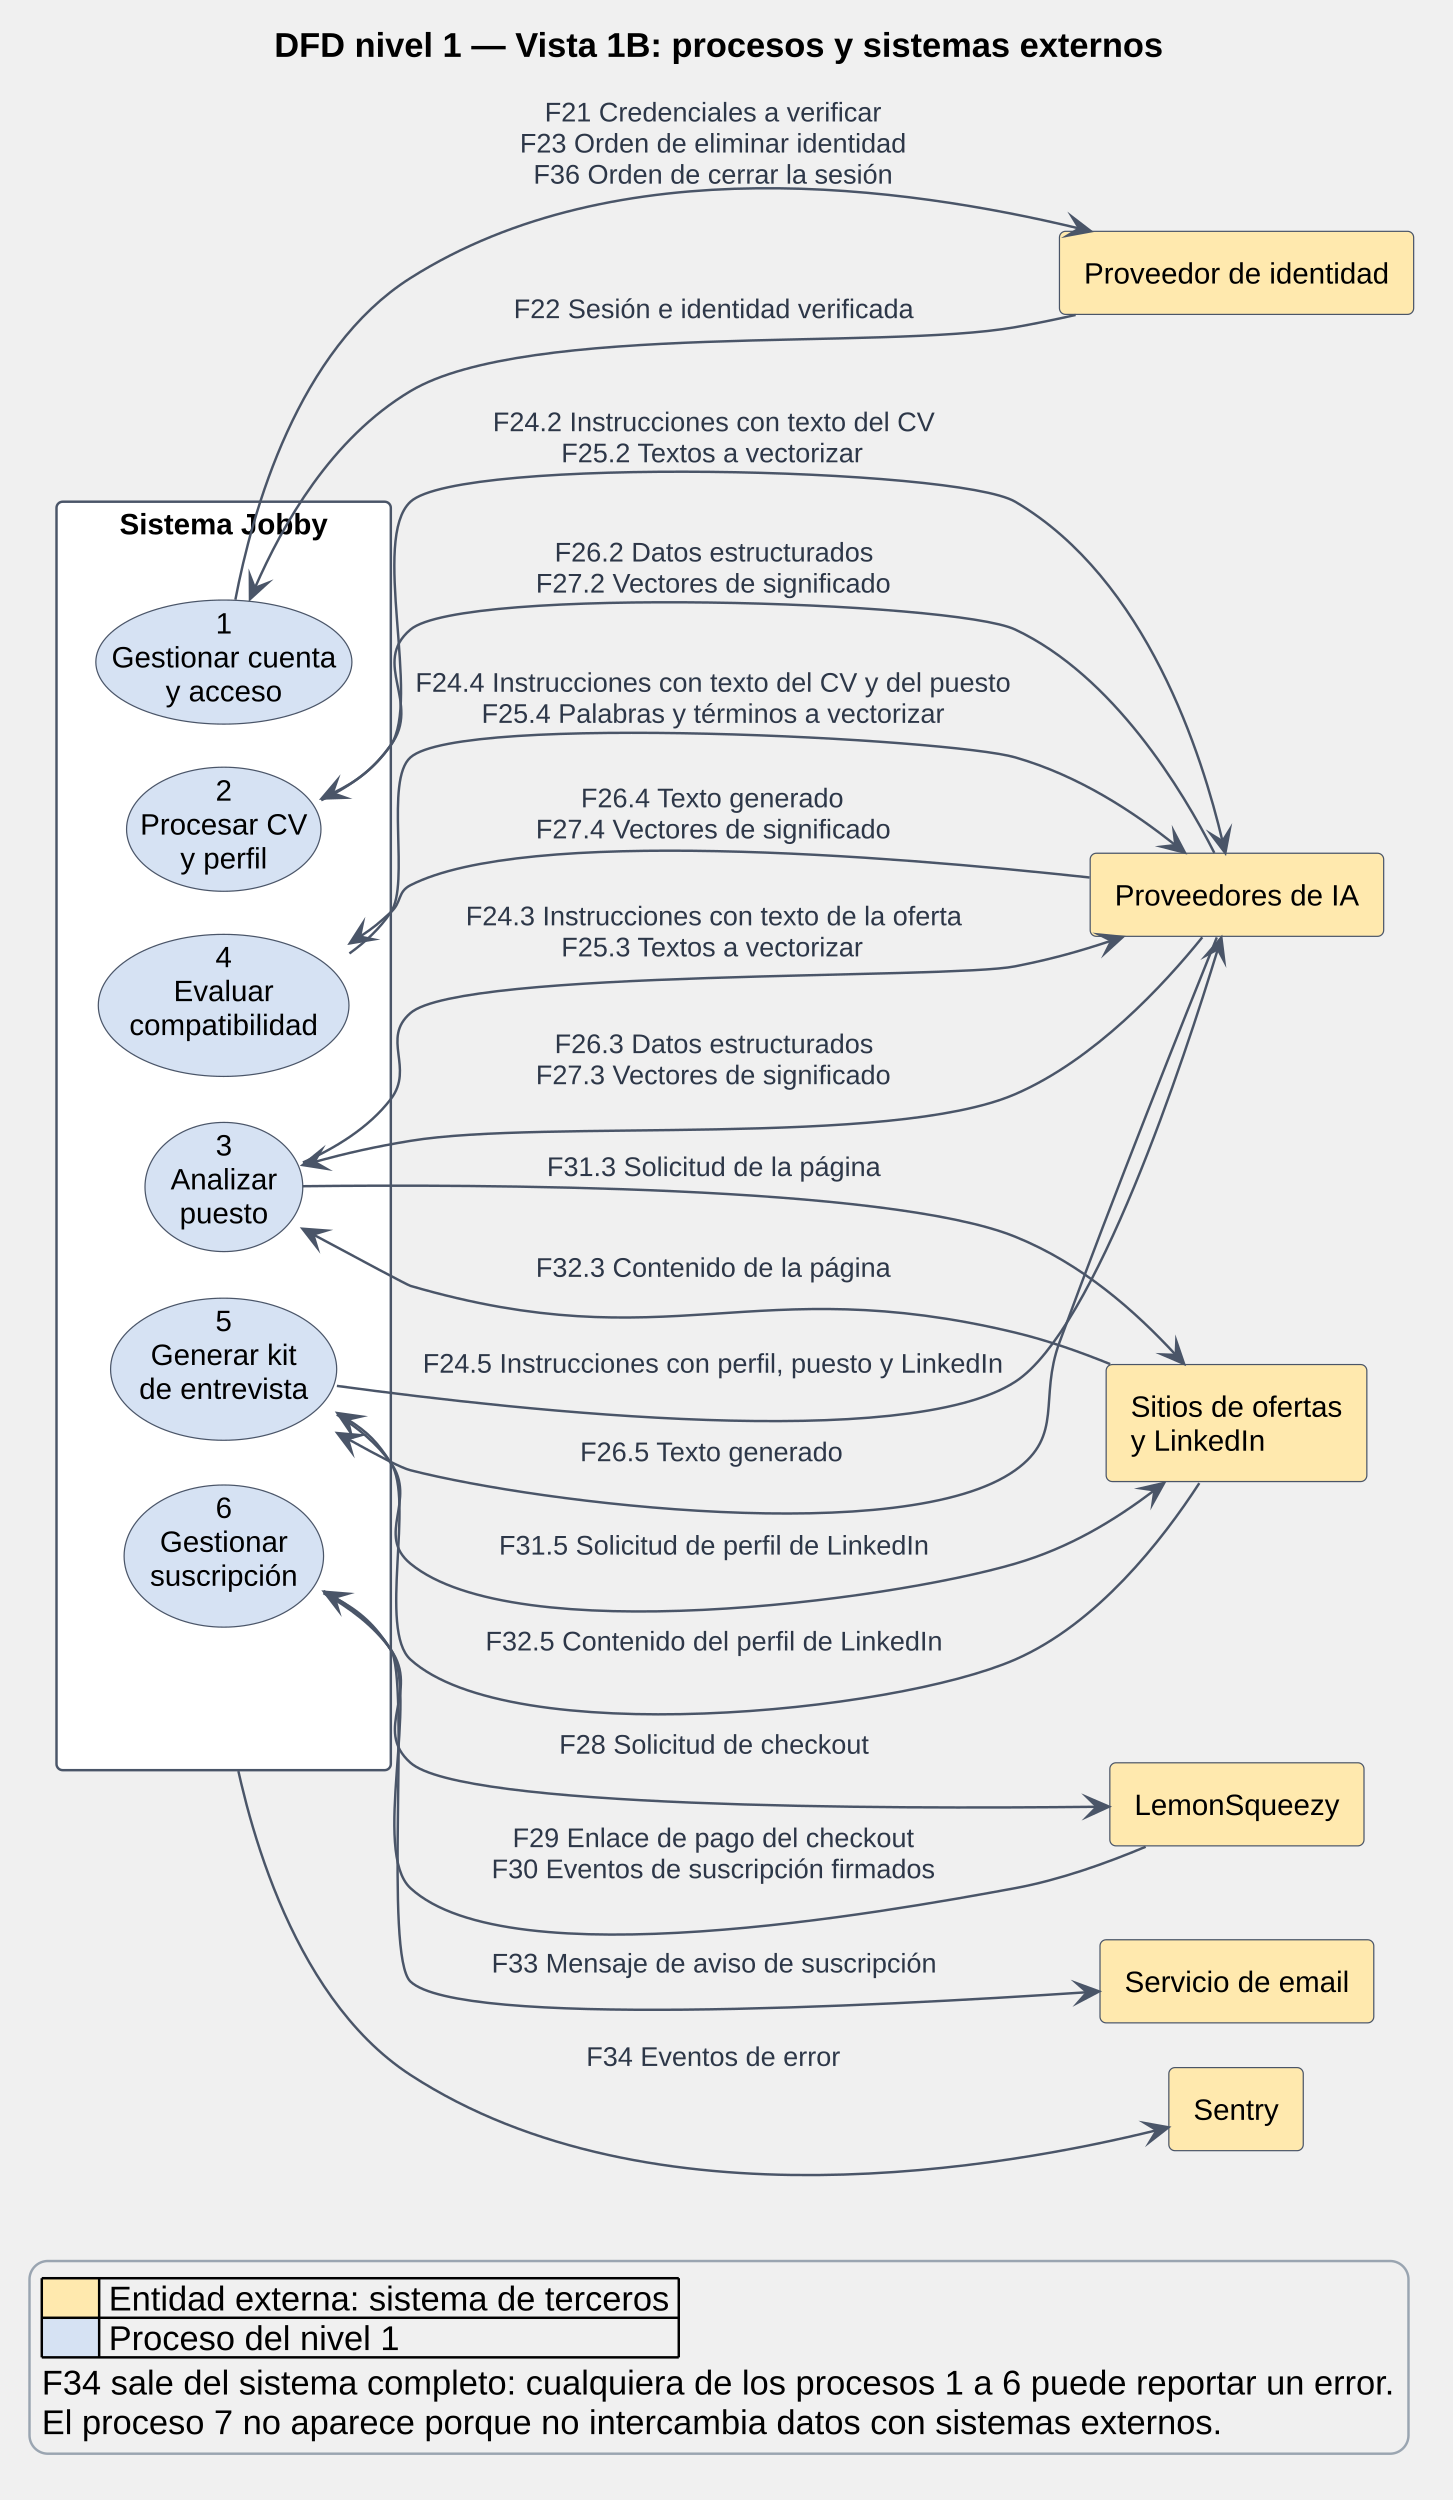
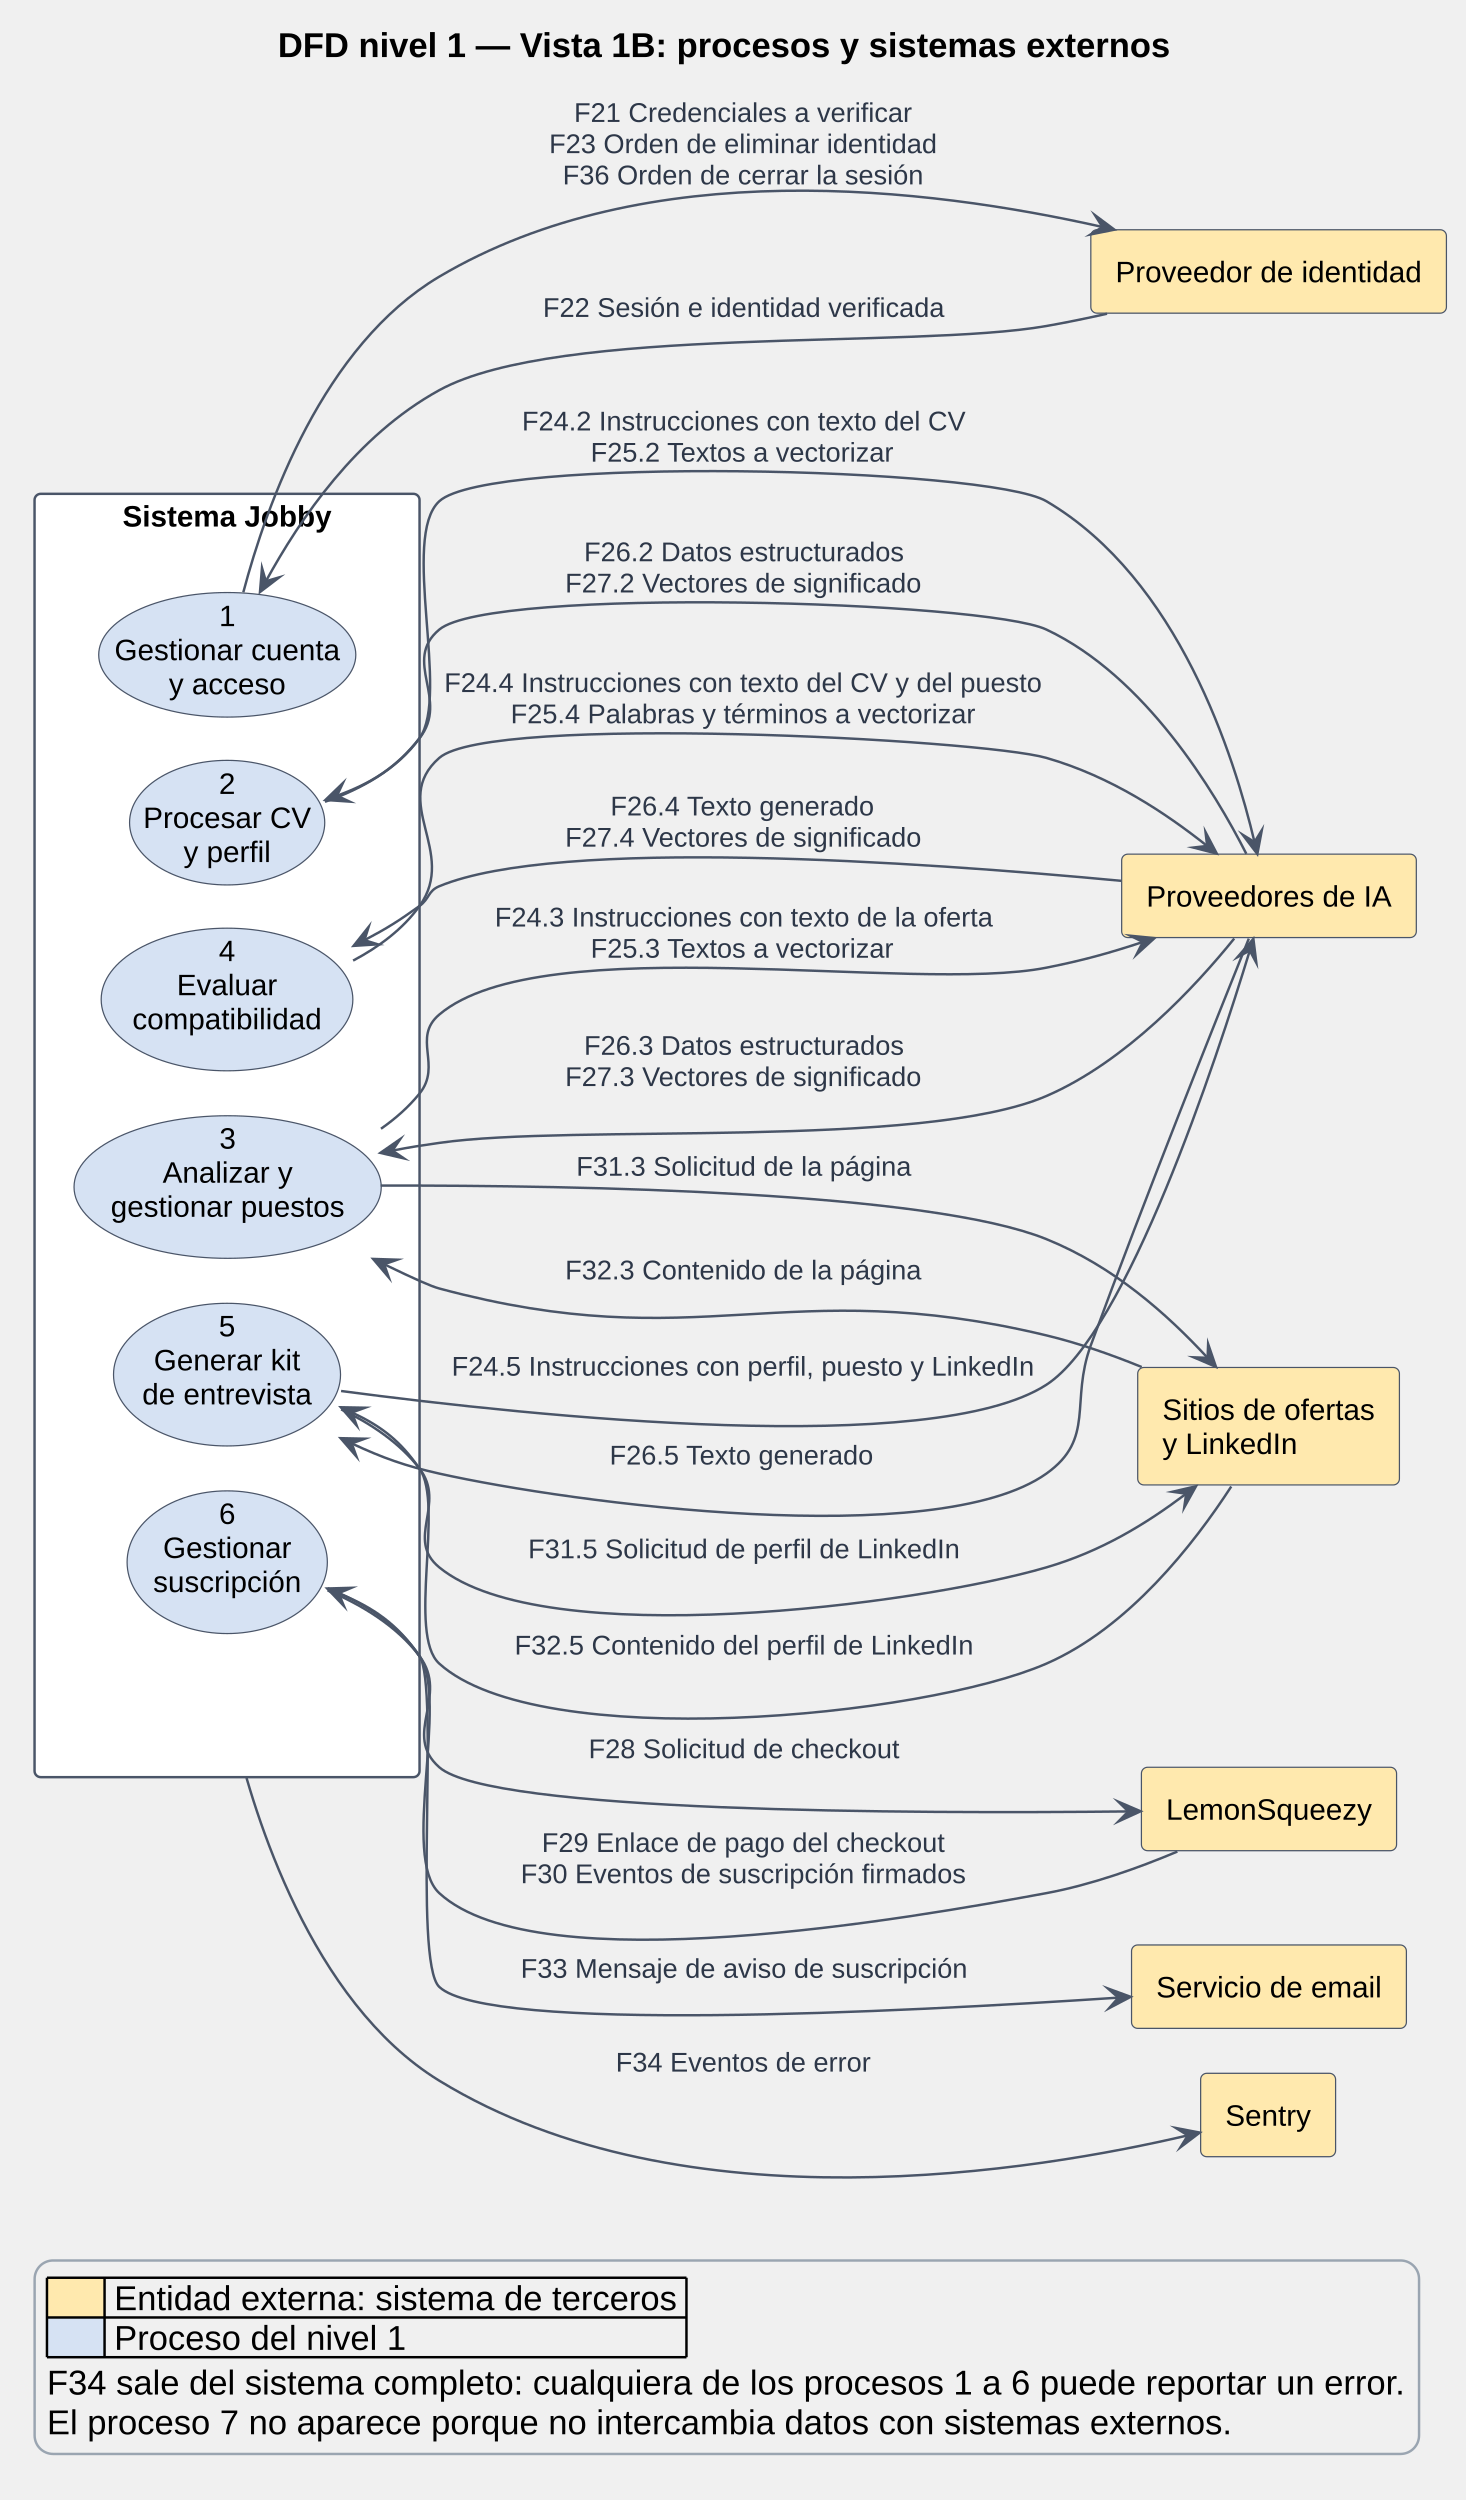
- <svg xmlns="http://www.w3.org/2000/svg" version="1.1" data-diagram-type="DESCRIPTION" style="width:591px;height:1017px;background:#FFFFFF;" width="591px" height="1017px" viewBox="0 0 591 1017" zoomAndPan="magnify" preserveAspectRatio="none" contentStyleType="text/css">
+ <svg xmlns="http://www.w3.org/2000/svg" version="1.1" data-diagram-type="DESCRIPTION" style="width:594px;height:1013px;background:#FFFFFF;" width="594px" height="1013px" viewBox="0 0 594 1013" zoomAndPan="magnify" preserveAspectRatio="none" contentStyleType="text/css">
  <defs />
  <g font-family="sans-serif" lengthAdjust="spacing">
    <g class="title" data-source-line="18">
-       <text x="111.579" y="23.132" fill="#000" font-size="14" textLength="361.813" font-weight="700" font-family="Arial">DFD nivel 1 — Vista 1B: procesos y sistemas externos</text>
+       <text x="112.594" y="23.132" fill="#000" font-size="14" textLength="361.813" font-weight="700" font-family="Arial">DFD nivel 1 — Vista 1B: procesos y sistemas externos</text>
    </g>
    <g class="cluster" data-qualified-name="SIS" id="ent0001" data-source-line="20">
-       <rect x="22.985" y="204.099" width="136" height="516" fill="#FFF" style="stroke:#4A5568;stroke-width:1;" rx="2.5" ry="2.5" />
-       <text x="48.636" y="217.354" fill="#000" font-size="12" textLength="84.697" font-weight="700" font-family="Arial">Sistema Jobby</text>
+       <rect x="14" y="200.099" width="156" height="520" fill="#FFF" style="stroke:#4A5568;stroke-width:1;" rx="2.5" ry="2.5" />
+       <text x="49.651" y="213.354" fill="#000" font-size="12" textLength="84.697" font-weight="700" font-family="Arial">Sistema Jobby</text>
    </g>
    <g class="entity" data-qualified-name="ID" id="ent0008" data-source-line="29">
-       <rect x="430.985" y="94.099" width="144.09" height="33.799" fill="#FFE9AE" style="stroke:#4A5568;stroke-width:0.5;" rx="2.5" ry="2.5" />
-       <text x="440.985" y="115.354" fill="#000" font-size="12" textLength="124.09" font-family="Arial">Proveedor de identidad</text>
+       <rect x="442" y="93.099" width="144.09" height="33.799" fill="#FFE9AE" style="stroke:#4A5568;stroke-width:0.5;" rx="2.5" ry="2.5" />
+       <text x="452" y="114.354" fill="#000" font-size="12" textLength="124.09" font-family="Arial">Proveedor de identidad</text>
    </g>
    <g class="entity" data-qualified-name="IA" id="ent0009" data-source-line="30">
-       <rect x="443.485" y="347.099" width="119.393" height="33.799" fill="#FFE9AE" style="stroke:#4A5568;stroke-width:0.5;" rx="2.5" ry="2.5" />
-       <text x="453.485" y="368.354" fill="#000" font-size="12" textLength="99.393" font-family="Arial">Proveedores de IA</text>
+       <rect x="454.5" y="346.099" width="119.393" height="33.799" fill="#FFE9AE" style="stroke:#4A5568;stroke-width:0.5;" rx="2.5" ry="2.5" />
+       <text x="464.5" y="367.354" fill="#000" font-size="12" textLength="99.393" font-family="Arial">Proveedores de IA</text>
    </g>
    <g class="entity" data-qualified-name="LS" id="ent0010" data-source-line="31">
-       <rect x="451.485" y="717.099" width="103.391" height="33.799" fill="#FFE9AE" style="stroke:#4A5568;stroke-width:0.5;" rx="2.5" ry="2.5" />
-       <text x="461.485" y="738.354" fill="#000" font-size="12" textLength="83.391" font-family="Arial">LemonSqueezy</text>
+       <rect x="462.5" y="716.099" width="103.391" height="33.799" fill="#FFE9AE" style="stroke:#4A5568;stroke-width:0.5;" rx="2.5" ry="2.5" />
+       <text x="472.5" y="737.354" fill="#000" font-size="12" textLength="83.391" font-family="Arial">LemonSqueezy</text>
    </g>
    <g class="entity" data-qualified-name="W" id="ent0011" data-source-line="32">
-       <rect x="449.985" y="555.099" width="106.045" height="47.598" fill="#FFE9AE" style="stroke:#4A5568;stroke-width:0.5;" rx="2.5" ry="2.5" />
-       <text x="459.985" y="576.354" fill="#000" font-size="12" textLength="86.045" font-family="Arial">Sitios de ofertas</text>
-       <text x="459.985" y="590.153" fill="#000" font-size="12" textLength="54.703" font-family="Arial">y LinkedIn</text>
+       <rect x="461" y="554.099" width="106.045" height="47.598" fill="#FFE9AE" style="stroke:#4A5568;stroke-width:0.5;" rx="2.5" ry="2.5" />
+       <text x="471" y="575.354" fill="#000" font-size="12" textLength="86.045" font-family="Arial">Sitios de ofertas</text>
+       <text x="471" y="589.153" fill="#000" font-size="12" textLength="54.703" font-family="Arial">y LinkedIn</text>
    </g>
    <g class="entity" data-qualified-name="EM" id="ent0012" data-source-line="33">
-       <rect x="447.485" y="789.099" width="111.371" height="33.799" fill="#FFE9AE" style="stroke:#4A5568;stroke-width:0.5;" rx="2.5" ry="2.5" />
-       <text x="457.485" y="810.354" fill="#000" font-size="12" textLength="91.371" font-family="Arial">Servicio de email</text>
+       <rect x="458.5" y="788.099" width="111.371" height="33.799" fill="#FFE9AE" style="stroke:#4A5568;stroke-width:0.5;" rx="2.5" ry="2.5" />
+       <text x="468.5" y="809.354" fill="#000" font-size="12" textLength="91.371" font-family="Arial">Servicio de email</text>
    </g>
    <g class="entity" data-qualified-name="SE" id="ent0013" data-source-line="34">
-       <rect x="475.485" y="841.099" width="54.682" height="33.799" fill="#FFE9AE" style="stroke:#4A5568;stroke-width:0.5;" rx="2.5" ry="2.5" />
-       <text x="485.485" y="862.354" fill="#000" font-size="12" textLength="34.682" font-family="Arial">Sentry</text>
+       <rect x="486.5" y="840.099" width="54.682" height="33.799" fill="#FFE9AE" style="stroke:#4A5568;stroke-width:0.5;" rx="2.5" ry="2.5" />
+       <text x="496.5" y="861.354" fill="#000" font-size="12" textLength="34.682" font-family="Arial">Sentry</text>
    </g>
    <g class="entity" data-qualified-name="SIS.P1" id="ent0002" data-source-line="21">
-       <ellipse cx="91.071" cy="269.333" rx="52.086" ry="25.234" fill="#D6E2F3" style="stroke:#4A5568;stroke-width:0.5;" />
-       <text x="87.734" y="257.712" fill="#000" font-size="12" font-family="Arial">1</text>
-       <text x="45.376" y="271.511" fill="#000" font-size="12" textLength="91.389" font-family="Arial">Gestionar cuenta</text>
-       <text x="67.393" y="285.31" fill="#000" font-size="12" textLength="47.355" font-family="Arial">y acceso</text>
+       <ellipse cx="92.086" cy="265.333" rx="52.086" ry="25.234" fill="#D6E2F3" style="stroke:#4A5568;stroke-width:0.5;" />
+       <text x="88.749" y="253.712" fill="#000" font-size="12" font-family="Arial">1</text>
+       <text x="46.391" y="267.511" fill="#000" font-size="12" textLength="91.389" font-family="Arial">Gestionar cuenta</text>
+       <text x="68.408" y="281.31" fill="#000" font-size="12" textLength="47.355" font-family="Arial">y acceso</text>
    </g>
    <g class="entity" data-qualified-name="SIS.P2" id="ent0003" data-source-line="22">
-       <ellipse cx="91.027" cy="337.337" rx="39.542" ry="25.239" fill="#D6E2F3" style="stroke:#4A5568;stroke-width:0.5;" />
-       <text x="87.69" y="325.705" fill="#000" font-size="12" font-family="Arial">2</text>
-       <text x="57.016" y="339.504" fill="#000" font-size="12" textLength="68.021" font-family="Arial">Procesar CV</text>
-       <text x="73.355" y="353.302" fill="#000" font-size="12" textLength="35.344" font-family="Arial">y perfil</text>
+       <ellipse cx="92.042" cy="333.337" rx="39.542" ry="25.239" fill="#D6E2F3" style="stroke:#4A5568;stroke-width:0.5;" />
+       <text x="88.705" y="321.705" fill="#000" font-size="12" font-family="Arial">2</text>
+       <text x="58.031" y="335.504" fill="#000" font-size="12" textLength="68.021" font-family="Arial">Procesar CV</text>
+       <text x="74.37" y="349.302" fill="#000" font-size="12" textLength="35.344" font-family="Arial">y perfil</text>
    </g>
    <g class="entity" data-qualified-name="SIS.P3" id="ent0004" data-source-line="23">
-       <ellipse cx="91.078" cy="482.873" rx="32.093" ry="26.274" fill="#D6E2F3" style="stroke:#4A5568;stroke-width:0.5;" />
-       <text x="87.741" y="470.051" fill="#000" font-size="12" font-family="Arial">3</text>
-       <text x="69.401" y="483.85" fill="#000" font-size="12" textLength="43.354" font-family="Arial">Analizar</text>
-       <text x="73.063" y="497.649" fill="#000" font-size="12" textLength="36.029" font-family="Arial">puesto</text>
+       <ellipse cx="92.241" cy="480.987" rx="62.241" ry="28.888" fill="#D6E2F3" style="stroke:#4A5568;stroke-width:0.5;" />
+       <text x="88.904" y="465.439" fill="#000" font-size="12" font-family="Arial">3</text>
+       <text x="65.897" y="479.237" fill="#000" font-size="12" textLength="52.688" font-family="Arial">Analizar y</text>
+       <text x="44.876" y="493.036" fill="#000" font-size="12" textLength="94.729" font-family="Arial">gestionar puestos</text>
    </g>
    <g class="entity" data-qualified-name="SIS.P4" id="ent0005" data-source-line="24">
-       <ellipse cx="90.973" cy="408.995" rx="50.988" ry="28.896" fill="#D6E2F3" style="stroke:#4A5568;stroke-width:0.5;" />
-       <text x="87.636" y="393.46" fill="#000" font-size="12" font-family="Arial">4</text>
-       <text x="70.629" y="407.259" fill="#000" font-size="12" textLength="40.688" font-family="Arial">Evaluar</text>
-       <text x="52.617" y="421.058" fill="#000" font-size="12" textLength="76.711" font-family="Arial">compatibilidad</text>
+       <ellipse cx="91.988" cy="404.995" rx="50.988" ry="28.896" fill="#D6E2F3" style="stroke:#4A5568;stroke-width:0.5;" />
+       <text x="88.651" y="389.46" fill="#000" font-size="12" font-family="Arial">4</text>
+       <text x="71.644" y="403.259" fill="#000" font-size="12" textLength="40.688" font-family="Arial">Evaluar</text>
+       <text x="53.632" y="417.058" fill="#000" font-size="12" textLength="76.711" font-family="Arial">compatibilidad</text>
    </g>
    <g class="entity" data-qualified-name="SIS.P5" id="ent0006" data-source-line="25">
-       <ellipse cx="90.975" cy="557.001" rx="45.991" ry="28.902" fill="#D6E2F3" style="stroke:#4A5568;stroke-width:0.5;" />
-       <text x="87.639" y="541.476" fill="#000" font-size="12" font-family="Arial">5</text>
-       <text x="61.298" y="555.274" fill="#000" font-size="12" textLength="59.355" font-family="Arial">Generar kit</text>
-       <text x="56.622" y="569.073" fill="#000" font-size="12" textLength="68.707" font-family="Arial">de entrevista</text>
+       <ellipse cx="91.991" cy="557.001" rx="45.991" ry="28.902" fill="#D6E2F3" style="stroke:#4A5568;stroke-width:0.5;" />
+       <text x="88.654" y="541.476" fill="#000" font-size="12" font-family="Arial">5</text>
+       <text x="62.313" y="555.274" fill="#000" font-size="12" textLength="59.355" font-family="Arial">Generar kit</text>
+       <text x="57.637" y="569.073" fill="#000" font-size="12" textLength="68.707" font-family="Arial">de entrevista</text>
    </g>
    <g class="entity" data-qualified-name="SIS.P6" id="ent0007" data-source-line="26">
-       <ellipse cx="91.055" cy="633.01" rx="40.57" ry="28.911" fill="#D6E2F3" style="stroke:#4A5568;stroke-width:0.5;" />
-       <text x="87.718" y="617.5" fill="#000" font-size="12" font-family="Arial">6</text>
-       <text x="65.043" y="631.299" fill="#000" font-size="12" textLength="52.025" font-family="Arial">Gestionar</text>
-       <text x="61.044" y="645.098" fill="#000" font-size="12" textLength="60.023" font-family="Arial">suscripción</text>
+       <ellipse cx="92.07" cy="633.01" rx="40.57" ry="28.911" fill="#D6E2F3" style="stroke:#4A5568;stroke-width:0.5;" />
+       <text x="88.733" y="617.5" fill="#000" font-size="12" font-family="Arial">6</text>
+       <text x="66.058" y="631.299" fill="#000" font-size="12" textLength="52.025" font-family="Arial">Gestionar</text>
+       <text x="62.059" y="645.098" fill="#000" font-size="12" textLength="60.023" font-family="Arial">suscripción</text>
    </g>
    <g class="link" data-entity-1="ent0002" data-entity-2="ent0008" id="lnk14" data-link-type="dependency">
-       <polygon points="443.82,94.096,436.007,88.099,438.959,92.925,434.133,95.876,443.82,94.096" fill="#4A5568" style="stroke:#4A5568;stroke-width:1;stroke-linejoin:miter;stroke-miterlimit:10;" />
-       <path d="M95.748,243.966 C102.666,207.763 121.153,142.109 166.985,113.099 C251.143,59.829 367.754,75.762 438.959,92.925" style="stroke:#4A5568;stroke-width:1;" fill="none" />
-       <text x="221.585" y="49.417" fill="#2D3748" font-size="11" textLength="136.947" font-family="Arial">F21 Credenciales a verificar</text>
-       <text x="211.485" y="62.065" fill="#2D3748" font-size="11" textLength="157.147" font-family="Arial">F23 Orden de eliminar identidad</text>
-       <text x="216.996" y="74.714" fill="#2D3748" font-size="11" textLength="146.126" font-family="Arial">F36 Orden de cerrar la sesión</text>
+       <polygon points="451.578,93.062,443.676,87.183,446.7,91.964,441.919,94.988,451.578,93.062" fill="#4A5568" style="stroke:#4A5568;stroke-width:1;stroke-linejoin:miter;stroke-miterlimit:10;" />
+       <path d="M98.584,240.022 C108.037,204.292 130.943,139.977 178,112.099 C262.19,62.222 375.541,75.944 446.7,91.964" style="stroke:#4A5568;stroke-width:1;" fill="none" />
+       <text x="232.6" y="49.417" fill="#2D3748" font-size="11" textLength="136.947" font-family="Arial">F21 Credenciales a verificar</text>
+       <text x="222.5" y="62.065" fill="#2D3748" font-size="11" textLength="157.147" font-family="Arial">F23 Orden de eliminar identidad</text>
+       <text x="228.011" y="74.714" fill="#2D3748" font-size="11" textLength="146.126" font-family="Arial">F36 Orden de cerrar la sesión</text>
    </g>
    <g class="link" data-entity-1="ent0002" data-entity-2="ent0008" id="lnk15" data-link-type="dependency">
-       <polygon points="101.684,243.749,108.961,237.112,103.692,239.17,101.634,233.901,101.684,243.749" fill="#4A5568" style="stroke:#4A5568;stroke-width:1;stroke-linejoin:miter;stroke-miterlimit:10;" />
-       <path d="M103.692,239.17 C115.091,213.161 134.648,178.431 166.985,159.099 C214.167,130.891 358.842,142.605 412.985,133.099 C420.98,131.695 429.322,129.977 437.555,128.126" style="stroke:#4A5568;stroke-width:1;" fill="none" />
-       <text x="208.985" y="129.417" fill="#2D3748" font-size="11" textLength="162.658" font-family="Arial">F22 Sesión e identidad verificada</text>
+       <polygon points="105.34,239.899,113.17,233.926,107.741,235.514,106.153,230.084,105.34,239.899" fill="#4A5568" style="stroke:#4A5568;stroke-width:1;stroke-linejoin:miter;stroke-miterlimit:10;" />
+       <path d="M107.741,235.514 C121.626,210.152 144.316,176.605 178,158.099 C226.179,131.629 369.857,141.605 424,132.099 C431.995,130.695 440.337,128.977 448.57,127.126" style="stroke:#4A5568;stroke-width:1;" fill="none" />
+       <text x="220" y="128.417" fill="#2D3748" font-size="11" textLength="162.658" font-family="Arial">F22 Sesión e identidad verificada</text>
    </g>
    <g class="link" data-entity-1="ent0003" data-entity-2="ent0009" id="lnk16" data-link-type="dependency">
-       <polygon points="498.46,347.056,500.28,337.376,497.309,342.19,492.495,339.218,498.46,347.056" fill="#4A5568" style="stroke:#4A5568;stroke-width:1;stroke-linejoin:miter;stroke-miterlimit:10;" />
-       <path d="M130.663,325.552 C141.536,320.414 152.226,313.173 158.985,303.099 C171.281,284.77 150.761,219.064 166.985,204.099 C187.076,185.566 389.423,190.243 412.985,204.099 C466.688,235.679 489.177,307.825 497.309,342.19" style="stroke:#4A5568;stroke-width:1;" fill="none" />
-       <text x="200.485" y="175.417" fill="#2D3748" font-size="11" textLength="179.76" font-family="Arial">F24.2 Instrucciones con texto del CV</text>
-       <text x="228.313" y="188.065" fill="#2D3748" font-size="11" textLength="124.104" font-family="Arial">F25.2 Textos a vectorizar</text>
+       <polygon points="509.475,346.056,511.295,336.376,508.324,341.19,503.51,338.218,509.475,346.056" fill="#4A5568" style="stroke:#4A5568;stroke-width:1;stroke-linejoin:miter;stroke-miterlimit:10;" />
+       <path d="M131.669,324.894 C145.986,319.862 160.927,311.833 170,299.099 C182.422,281.664 162.247,217.594 178,203.099 C198.114,184.591 400.439,189.243 424,203.099 C477.703,234.679 500.192,306.825 508.324,341.19" style="stroke:#4A5568;stroke-width:1;" fill="none" />
+       <text x="211.5" y="174.417" fill="#2D3748" font-size="11" textLength="179.76" font-family="Arial">F24.2 Instrucciones con texto del CV</text>
+       <text x="239.328" y="187.065" fill="#2D3748" font-size="11" textLength="124.104" font-family="Arial">F25.2 Textos a vectorizar</text>
    </g>
    <g class="link" data-entity-1="ent0003" data-entity-2="ent0009" id="lnk17" data-link-type="dependency">
-       <polygon points="130.832,324.843,140.676,324.528,135.334,322.667,137.194,317.325,130.832,324.843" fill="#4A5568" style="stroke:#4A5568;stroke-width:1;stroke-linejoin:miter;stroke-miterlimit:10;" />
-       <path d="M135.334,322.667 C145.946,317.538 151.945,312.656 158.985,303.099 C171.552,286.038 150.793,269.767 166.985,256.099 C187.871,238.467 388.264,244.437 412.985,256.099 C452.978,274.964 481.089,321.592 493.999,346.972" style="stroke:#4A5568;stroke-width:1;" fill="none" />
-       <text x="225.633" y="228.417" fill="#2D3748" font-size="11" textLength="129.621" font-family="Arial">F26.2 Datos estructurados</text>
-       <text x="217.985" y="241.065" fill="#2D3748" font-size="11" textLength="144.917" font-family="Arial">F27.2 Vectores de significado</text>
+       <polygon points="131.852,324.145,141.679,324.814,136.549,322.429,138.934,317.3,131.852,324.145" fill="#4A5568" style="stroke:#4A5568;stroke-width:1;stroke-linejoin:miter;stroke-miterlimit:10;" />
+       <path d="M136.549,322.429 C150.539,317.32 160.503,311.15 170,299.099 C182.303,283.487 162.74,267.834 178,255.099 C198.985,237.585 399.279,243.437 424,255.099 C463.993,273.964 492.104,320.592 505.015,345.972" style="stroke:#4A5568;stroke-width:1;" fill="none" />
+       <text x="236.648" y="227.417" fill="#2D3748" font-size="11" textLength="129.621" font-family="Arial">F26.2 Datos estructurados</text>
+       <text x="229" y="240.065" fill="#2D3748" font-size="11" textLength="144.917" font-family="Arial">F27.2 Vectores de significado</text>
    </g>
    <g class="link" data-entity-1="ent0004" data-entity-2="ent0009" id="lnk18" data-link-type="dependency">
-       <polygon points="456.805,381.121,447.003,380.156,452.059,382.694,449.521,387.75,456.805,381.121" fill="#4A5568" style="stroke:#4A5568;stroke-width:1;stroke-linejoin:miter;stroke-miterlimit:10;" />
-       <path d="M123.224,472.906 C136.075,467.222 150.02,458.861 158.985,447.099 C168.657,434.408 154.9,422.519 166.985,412.099 C187.747,394.196 386.095,398.439 412.985,393.099 C427.49,390.218 438.183,387.294 452.059,382.694" style="stroke:#4A5568;stroke-width:1;" fill="none" />
-       <text x="189.485" y="376.417" fill="#2D3748" font-size="11" textLength="201.781" font-family="Arial">F24.3 Instrucciones con texto de la oferta</text>
-       <text x="228.323" y="389.065" fill="#2D3748" font-size="11" textLength="124.104" font-family="Arial">F25.3 Textos a vectorizar</text>
+       <polygon points="467.82,380.121,458.018,379.156,463.074,381.694,460.536,386.75,467.82,380.121" fill="#4A5568" style="stroke:#4A5568;stroke-width:1;stroke-linejoin:miter;stroke-miterlimit:10;" />
+       <path d="M154.372,457.376 C160.223,453.285 165.602,448.553 170,443.099 C179.203,431.687 166.801,420.559 178,411.099 C219.885,375.716 370.221,402.779 424,392.099 C438.505,389.218 449.198,386.294 463.074,381.694" style="stroke:#4A5568;stroke-width:1;" fill="none" />
+       <text x="200.5" y="375.417" fill="#2D3748" font-size="11" textLength="201.781" font-family="Arial">F24.3 Instrucciones con texto de la oferta</text>
+       <text x="239.338" y="388.065" fill="#2D3748" font-size="11" textLength="124.104" font-family="Arial">F25.3 Textos a vectorizar</text>
    </g>
    <g class="link" data-entity-1="ent0004" data-entity-2="ent0009" id="lnk19" data-link-type="dependency">
-       <polygon points="123.116,473.942,132.846,475.463,127.944,472.641,130.766,467.739,123.116,473.942" fill="#4A5568" style="stroke:#4A5568;stroke-width:1;stroke-linejoin:miter;stroke-miterlimit:10;" />
-       <path d="M127.944,472.641 C141.335,469.034 152.404,466.491 166.985,464.099 C221.091,455.223 362.65,466.84 412.985,445.099 C445.207,431.181 473.467,400.646 489.088,381.298" style="stroke:#4A5568;stroke-width:1;" fill="none" />
-       <text x="225.633" y="428.417" fill="#2D3748" font-size="11" textLength="129.621" font-family="Arial">F26.3 Datos estructurados</text>
-       <text x="217.985" y="441.065" fill="#2D3748" font-size="11" textLength="144.917" font-family="Arial">F27.3 Vectores de significado</text>
+       <polygon points="154.113,467.153,163.704,469.391,159.024,466.213,162.201,461.533,154.113,467.153" fill="#4A5568" style="stroke:#4A5568;stroke-width:1;stroke-linejoin:miter;stroke-miterlimit:10;" />
+       <path d="M159.024,466.213 C167.03,464.682 170.236,464.216 178,463.099 C232.271,455.291 373.665,465.84 424,444.099 C456.222,430.181 484.482,399.646 500.103,380.298" style="stroke:#4A5568;stroke-width:1;" fill="none" />
+       <text x="236.648" y="427.417" fill="#2D3748" font-size="11" textLength="129.621" font-family="Arial">F26.3 Datos estructurados</text>
+       <text x="229" y="440.065" fill="#2D3748" font-size="11" textLength="144.917" font-family="Arial">F27.3 Vectores de significado</text>
    </g>
    <g class="link" data-entity-1="ent0004" data-entity-2="ent0011" id="lnk20" data-link-type="dependency">
-       <polygon points="481.701,554.857,478.52,545.536,478.304,551.189,472.651,550.972,481.701,554.857" fill="#4A5568" style="stroke:#4A5568;stroke-width:1;stroke-linejoin:miter;stroke-miterlimit:10;" />
-       <path d="M123.126,482.554 C193.164,481.726 361.03,482.076 412.985,503.099 C440.295,514.15 461.823,533.396 478.304,551.189" style="stroke:#4A5568;stroke-width:1;" fill="none" />
-       <text x="222.485" y="478.417" fill="#2D3748" font-size="11" textLength="135.76" font-family="Arial">F31.3 Solicitud de la página</text>
+       <polygon points="492.713,553.866,489.53,544.546,489.315,550.198,483.662,549.983,492.713,553.866" fill="#4A5568" style="stroke:#4A5568;stroke-width:1;stroke-linejoin:miter;stroke-miterlimit:10;" />
+       <path d="M154.269,480.396 C236.224,480.238 376.706,482.93 424,502.099 C451.304,513.165 472.832,532.41 489.315,550.198" style="stroke:#4A5568;stroke-width:1;" fill="none" />
+       <text x="233.5" y="476.417" fill="#2D3748" font-size="11" textLength="135.76" font-family="Arial">F31.3 Solicitud de la página</text>
    </g>
    <g class="link" data-entity-1="ent0004" data-entity-2="ent0011" id="lnk21" data-link-type="dependency">
-       <polygon points="123.036,499.842,129.068,507.627,127.439,502.21,132.857,500.582,123.036,499.842" fill="#4A5568" style="stroke:#4A5568;stroke-width:1;stroke-linejoin:miter;stroke-miterlimit:10;" />
-       <path d="M127.439,502.21 C147.515,513.005 165.736,522.735 166.985,523.099 C272.266,553.774 306.354,516.508 412.985,542.099 C425.839,545.184 439.236,549.888 451.615,554.919" style="stroke:#4A5568;stroke-width:1;" fill="none" />
-       <text x="217.985" y="519.417" fill="#2D3748" font-size="11" textLength="144.332" font-family="Arial">F32.3 Contenido de la página</text>
+       <polygon points="151.168,510.114,157.534,517.628,155.671,512.287,161.012,510.423,151.168,510.114" fill="#4A5568" style="stroke:#4A5568;stroke-width:1;stroke-linejoin:miter;stroke-miterlimit:10;" />
+       <path d="M155.671,512.287 C168.393,518.428 174.599,521.182 178,522.099 C283.881,550.635 317.369,515.508 424,541.099 C436.854,544.184 450.251,548.888 462.63,553.919" style="stroke:#4A5568;stroke-width:1;" fill="none" />
+       <text x="229" y="518.417" fill="#2D3748" font-size="11" textLength="144.332" font-family="Arial">F32.3 Contenido de la página</text>
    </g>
    <g class="link" data-entity-1="ent0005" data-entity-2="ent0009" id="lnk22" data-link-type="dependency">
-       <polygon points="482.035,346.878,477.464,338.155,478.116,343.774,472.497,344.426,482.035,346.878" fill="#4A5568" style="stroke:#4A5568;stroke-width:1;stroke-linejoin:miter;stroke-miterlimit:10;" />
-       <path d="M142.144,387.866 C148.664,383.203 154.591,377.652 158.985,371.099 C166.843,359.377 156.396,317.428 166.985,308.099 C187.494,290.029 386.722,300.524 412.985,308.099 C439.12,315.637 461.063,330.266 478.116,343.774" style="stroke:#4A5568;stroke-width:1;" fill="none" />
-       <text x="168.985" y="281.417" fill="#2D3748" font-size="11" textLength="242.134" font-family="Arial">F24.4 Instrucciones con texto del CV y del puesto</text>
-       <text x="195.902" y="294.065" fill="#2D3748" font-size="11" textLength="188.3" font-family="Arial">F25.4 Palabras y términos a vectorizar</text>
+       <polygon points="493.05,345.878,488.479,337.155,489.131,342.774,483.512,343.426,493.05,345.878" fill="#4A5568" style="stroke:#4A5568;stroke-width:1;stroke-linejoin:miter;stroke-miterlimit:10;" />
+       <path d="M143.079,389.234 C153.424,383.763 163.221,376.546 170,367.099 C185.685,345.242 157.759,324.82 178,307.099 C198.565,289.093 397.737,299.524 424,307.099 C450.135,314.637 472.078,329.266 489.131,342.774" style="stroke:#4A5568;stroke-width:1;" fill="none" />
+       <text x="180" y="280.417" fill="#2D3748" font-size="11" textLength="242.134" font-family="Arial">F24.4 Instrucciones con texto del CV y del puesto</text>
+       <text x="206.917" y="293.065" fill="#2D3748" font-size="11" textLength="188.3" font-family="Arial">F25.4 Palabras y términos a vectorizar</text>
    </g>
    <g class="link" data-entity-1="ent0005" data-entity-2="ent0009" id="lnk23" data-link-type="dependency">
-       <polygon points="142.281,383.761,151.999,382.158,146.459,381.014,147.603,375.474,142.281,383.761" fill="#4A5568" style="stroke:#4A5568;stroke-width:1;stroke-linejoin:miter;stroke-miterlimit:10;" />
-       <path d="M146.459,381.014 C152.356,377.135 153.898,375.641 158.985,371.099 C163.494,367.072 161.598,362.842 166.985,360.099 C213.632,336.345 360.301,347.972 443.274,356.97" style="stroke:#4A5568;stroke-width:1;" fill="none" />
-       <text x="236.324" y="328.417" fill="#2D3748" font-size="11" textLength="108.238" font-family="Arial">F26.4 Texto generado</text>
-       <text x="217.985" y="341.065" fill="#2D3748" font-size="11" textLength="144.917" font-family="Arial">F27.4 Vectores de significado</text>
+       <polygon points="143.258,383.273,153.086,382.644,147.688,380.954,149.377,375.556,143.258,383.273" fill="#4A5568" style="stroke:#4A5568;stroke-width:1;stroke-linejoin:miter;stroke-miterlimit:10;" />
+       <path d="M147.688,380.954 C156.896,376.136 161.761,373.004 170,367.099 C174.087,364.169 173.354,361.023 178,359.099 C226.296,339.094 371.929,349.154 454.399,356.921" style="stroke:#4A5568;stroke-width:1;" fill="none" />
+       <text x="247.34" y="330.417" fill="#2D3748" font-size="11" textLength="108.238" font-family="Arial">F26.4 Texto generado</text>
+       <text x="229" y="343.065" fill="#2D3748" font-size="11" textLength="144.917" font-family="Arial">F27.4 Vectores de significado</text>
    </g>
    <g class="link" data-entity-1="ent0006" data-entity-2="ent0009" id="lnk24" data-link-type="dependency">
-       <polygon points="496.856,381.395,490.403,388.835,495.396,386.177,498.054,391.17,496.856,381.395" fill="#4A5568" style="stroke:#4A5568;stroke-width:1;stroke-linejoin:miter;stroke-miterlimit:10;" />
-       <path d="M137.043,563.784 C214.465,574.304 368.702,590.744 412.985,562.099 C445.578,541.014 481.886,430.435 495.396,386.177" style="stroke:#4A5568;stroke-width:1;" fill="none" />
-       <text x="171.985" y="558.417" fill="#2D3748" font-size="11" textLength="236.022" font-family="Arial">F24.5 Instrucciones con perfil, puesto y LinkedIn</text>
+       <polygon points="507.871,380.395,501.418,387.835,506.411,385.177,509.069,390.17,507.871,380.395" fill="#4A5568" style="stroke:#4A5568;stroke-width:1;stroke-linejoin:miter;stroke-miterlimit:10;" />
+       <path d="M138.204,563.631 C217.613,574.142 378.099,590.791 424,561.099 C456.594,540.014 492.902,429.435 506.411,385.177" style="stroke:#4A5568;stroke-width:1;" fill="none" />
+       <text x="183" y="557.417" fill="#2D3748" font-size="11" textLength="236.022" font-family="Arial">F24.5 Instrucciones con perfil, puesto y LinkedIn</text>
    </g>
    <g class="link" data-entity-1="ent0006" data-entity-2="ent0009" id="lnk25" data-link-type="dependency">
-       <polygon points="137.182,582.969,143.108,590.835,141.553,585.396,146.992,583.84,137.182,582.969" fill="#4A5568" style="stroke:#4A5568;stroke-width:1;stroke-linejoin:miter;stroke-miterlimit:10;" />
-       <path d="M141.553,585.396 C155.286,593.021 163.355,597.171 166.985,598.099 C219.95,611.631 368.454,629.807 412.985,598.099 C432.907,583.913 422.539,569.051 430.985,546.099 C453.414,485.144 482.017,413.541 495.006,381.329" style="stroke:#4A5568;stroke-width:1;" fill="none" />
-       <text x="235.985" y="594.417" fill="#2D3748" font-size="11" textLength="108.238" font-family="Arial">F26.5 Texto generado</text>
+       <polygon points="138.001,582.75,144.446,590.197,142.526,584.876,147.848,582.957,138.001,582.75" fill="#4A5568" style="stroke:#4A5568;stroke-width:1;stroke-linejoin:miter;stroke-miterlimit:10;" />
+       <path d="M142.526,584.876 C155.081,590.775 164.471,594.074 178,597.099 C231.35,609.024 379.469,628.807 424,597.099 C443.922,582.913 433.554,568.051 442,545.099 C464.43,484.144 493.032,412.541 506.021,380.329" style="stroke:#4A5568;stroke-width:1;" fill="none" />
+       <text x="247" y="593.417" fill="#2D3748" font-size="11" textLength="108.238" font-family="Arial">F26.5 Texto generado</text>
    </g>
    <g class="link" data-entity-1="ent0006" data-entity-2="ent0011" id="lnk26" data-link-type="dependency">
-       <polygon points="473.607,603.241,464.012,605.462,469.614,606.25,468.826,611.851,473.607,603.241" fill="#4A5568" style="stroke:#4A5568;stroke-width:1;stroke-linejoin:miter;stroke-miterlimit:10;" />
-       <path d="M137.006,575.444 C145.385,580.681 153.283,587.175 158.985,595.099 C169.829,610.168 152.655,624.294 166.985,636.099 C209.179,670.856 360.521,651.459 412.985,636.099 C435.173,629.603 453.086,618.702 469.614,606.25" style="stroke:#4A5568;stroke-width:1;" fill="none" />
-       <text x="202.985" y="632.417" fill="#2D3748" font-size="11" textLength="174.888" font-family="Arial">F31.5 Solicitud de perfil de LinkedIn</text>
+       <polygon points="484.622,602.241,475.027,604.462,480.629,605.25,479.841,610.851,484.622,602.241" fill="#4A5568" style="stroke:#4A5568;stroke-width:1;stroke-linejoin:miter;stroke-miterlimit:10;" />
+       <path d="M138.235,571.08 C150.151,576.777 161.919,584.576 170,595.099 C181.042,609.478 163.979,623.605 178,635.099 C220.276,669.757 371.536,650.459 424,635.099 C446.188,628.603 464.101,617.702 480.629,605.25" style="stroke:#4A5568;stroke-width:1;" fill="none" />
+       <text x="214" y="631.417" fill="#2D3748" font-size="11" textLength="174.888" font-family="Arial">F31.5 Solicitud de perfil de LinkedIn</text>
    </g>
    <g class="link" data-entity-1="ent0006" data-entity-2="ent0011" id="lnk27" data-link-type="dependency">
-       <polygon points="137.238,574.835,142.747,582.999,141.477,577.487,146.989,576.217,137.238,574.835" fill="#4A5568" style="stroke:#4A5568;stroke-width:1;stroke-linejoin:miter;stroke-miterlimit:10;" />
-       <path d="M141.477,577.487 C149.947,582.784 153.584,586.806 158.985,595.099 C168.735,610.07 153.738,663.11 166.985,675.099 C207.518,711.78 362.884,696.97 412.985,675.099 C446.311,660.55 472.745,626.687 487.884,603.336" style="stroke:#4A5568;stroke-width:1;" fill="none" />
-       <text x="197.485" y="671.417" fill="#2D3748" font-size="11" textLength="185.904" font-family="Arial">F32.5 Contenido del perfil de LinkedIn</text>
+       <polygon points="138.09,570.218,144.547,577.655,142.619,572.336,147.937,570.408,138.09,570.218" fill="#4A5568" style="stroke:#4A5568;stroke-width:1;stroke-linejoin:miter;stroke-miterlimit:10;" />
+       <path d="M142.619,572.336 C154.83,578.049 162.266,583.954 170,595.099 C180.06,609.595 164.909,662.267 178,674.099 C218.556,710.755 373.899,695.97 424,674.099 C457.326,659.55 483.76,625.687 498.899,602.336" style="stroke:#4A5568;stroke-width:1;" fill="none" />
+       <text x="208.5" y="670.417" fill="#2D3748" font-size="11" textLength="185.904" font-family="Arial">F32.5 Contenido del perfil de LinkedIn</text>
    </g>
    <g class="link" data-entity-1="ent0007" data-entity-2="ent0010" id="lnk28" data-link-type="dependency">
-       <polygon points="451.146,734.944,442.102,731.043,446.146,734.999,442.19,739.043,451.146,734.944" fill="#4A5568" style="stroke:#4A5568;stroke-width:1;stroke-linejoin:miter;stroke-miterlimit:10;" />
-       <path d="M131.573,648.09 C141.947,653.81 152.132,661.368 158.985,671.099 C170.933,688.065 151.448,703.343 166.985,717.099 C187.723,735.459 357.656,735.974 446.146,734.999" style="stroke:#4A5568;stroke-width:1;" fill="none" />
-       <text x="227.485" y="713.417" fill="#2D3748" font-size="11" textLength="125.963" font-family="Arial">F28 Solicitud de checkout</text>
+       <polygon points="462.167,733.936,453.124,730.034,457.168,733.991,453.211,738.034,462.167,733.936" fill="#4A5568" style="stroke:#4A5568;stroke-width:1;stroke-linejoin:miter;stroke-miterlimit:10;" />
+       <path d="M132.755,644.438 C146.514,650.272 160.779,658.821 170,671.099 C182.199,687.342 162.765,702.662 178,716.099 C198.773,734.42 368.689,734.953 457.168,733.991" style="stroke:#4A5568;stroke-width:1;" fill="none" />
+       <text x="238.5" y="712.417" fill="#2D3748" font-size="11" textLength="125.963" font-family="Arial">F28 Solicitud de checkout</text>
    </g>
    <g class="link" data-entity-1="ent0007" data-entity-2="ent0010" id="lnk29" data-link-type="dependency">
-       <polygon points="131.79,647.518,137.777,655.339,136.18,649.912,141.607,648.315,131.79,647.518" fill="#4A5568" style="stroke:#4A5568;stroke-width:1;stroke-linejoin:miter;stroke-miterlimit:10;" />
-       <path d="M136.18,649.912 C146.69,655.643 152.505,660.957 158.985,671.099 C170.631,689.324 151.075,753.447 166.985,768.099 C207.197,805.131 359.226,778.018 412.985,768.099 C431.04,764.767 450.17,757.933 466.049,751.259" style="stroke:#4A5568;stroke-width:1;" fill="none" />
-       <text x="208.525" y="751.417" fill="#2D3748" font-size="11" textLength="163.281" font-family="Arial">F29 Enlace de pago del checkout</text>
-       <text x="199.985" y="764.065" fill="#2D3748" font-size="11" textLength="180.361" font-family="Arial">F30 Eventos de suscripción firmados</text>
+       <polygon points="132.571,643.66,139.377,650.779,137.196,645.559,142.416,643.378,132.571,643.66" fill="#4A5568" style="stroke:#4A5568;stroke-width:1;stroke-linejoin:miter;stroke-miterlimit:10;" />
+       <path d="M137.196,645.559 C151.28,651.342 161.191,658.16 170,671.099 C182.048,688.794 162.247,752.604 178,767.099 C218.228,804.114 370.241,777.018 424,767.099 C442.055,763.767 461.185,756.933 477.064,750.259" style="stroke:#4A5568;stroke-width:1;" fill="none" />
+       <text x="219.54" y="750.417" fill="#2D3748" font-size="11" textLength="163.281" font-family="Arial">F29 Enlace de pago del checkout</text>
+       <text x="211" y="763.065" fill="#2D3748" font-size="11" textLength="180.361" font-family="Arial">F30 Eventos de suscripción firmados</text>
    </g>
    <g class="link" data-entity-1="ent0007" data-entity-2="ent0012" id="lnk30" data-link-type="dependency">
-       <polygon points="447.126,810.115,437.88,806.723,442.137,810.448,438.412,814.705,447.126,810.115" fill="#4A5568" style="stroke:#4A5568;stroke-width:1;stroke-linejoin:miter;stroke-miterlimit:10;" />
-       <path d="M131.588,647.234 C142.226,652.982 152.551,660.769 158.985,671.099 C166.929,683.853 156.05,795.792 166.985,806.099 C186.824,824.797 352.321,816.438 442.137,810.448" style="stroke:#4A5568;stroke-width:1;" fill="none" />
-       <text x="199.985" y="802.417" fill="#2D3748" font-size="11" textLength="180.984" font-family="Arial">F33 Mensaje de aviso de suscripción</text>
+       <polygon points="458.142,809.114,448.896,805.722,453.153,809.447,449.428,813.704,458.142,809.114" fill="#4A5568" style="stroke:#4A5568;stroke-width:1;stroke-linejoin:miter;stroke-miterlimit:10;" />
+       <path d="M132.73,643.553 C146.835,649.321 161.344,658.057 170,671.099 C178.249,683.526 167.143,794.871 178,805.099 C197.844,823.793 363.338,815.436 453.153,809.447" style="stroke:#4A5568;stroke-width:1;" fill="none" />
+       <text x="211" y="801.417" fill="#2D3748" font-size="11" textLength="180.984" font-family="Arial">F33 Mensaje de aviso de suscripción</text>
    </g>
    <g class="link" data-entity-1="ent0001" data-entity-2="ent0013" id="lnk31" data-link-type="dependency">
-       <polygon points="475.368,865.389,465.672,863.659,470.513,866.585,467.586,871.426,475.368,865.389" fill="#4A5568" style="stroke:#4A5568;stroke-width:1;stroke-linejoin:miter;stroke-miterlimit:10;" />
-       <path d="M96.971,720.468 C97.044,720.796 97.118,721.126 97.192,721.457 C97.491,722.784 97.806,724.142 98.136,725.53 C98.797,728.306 99.521,731.199 100.314,734.187 C103.488,746.138 107.761,759.604 113.445,773.158 C124.815,800.266 141.831,827.723 166.985,844.099 C264.795,907.776 410.032,881.493 470.513,866.585" style="stroke:#4A5568;stroke-width:1;" fill="none" />
-       <text x="238.485" y="840.417" fill="#2D3748" font-size="11" textLength="103.329" font-family="Arial">F34 Eventos de error</text>
+       <polygon points="486.171,864.117,476.495,862.279,481.303,865.259,478.323,870.067,486.171,864.117" fill="#4A5568" style="stroke:#4A5568;stroke-width:1;stroke-linejoin:miter;stroke-miterlimit:10;" />
+       <path d="M99.89,720.404 C99.985,720.73 100.08,721.059 100.177,721.39 C100.565,722.712 100.97,724.067 101.393,725.451 C102.24,728.218 103.157,731.101 104.15,734.079 C108.121,745.988 113.289,759.398 119.87,772.876 C133.031,799.833 151.839,827.062 178,843.099 C277.256,903.943 421.025,879.406 481.303,865.259" style="stroke:#4A5568;stroke-width:1;" fill="none" />
+       <text x="249.5" y="839.417" fill="#2D3748" font-size="11" textLength="103.329" font-family="Arial">F34 Eventos de error</text>
    </g>
    <g class="legend" data-source-line="55">
-       <rect x="12" y="919.776" width="560.97" height="78.395" fill="none" style="stroke:#9AA5B1;stroke-width:1;" rx="7.5" ry="7.5" />
-       <rect x="17" y="926.776" width="23.338" height="16.099" fill="#FFE9AE" style="stroke:none;" />
-       <text x="17" y="939.908" fill="#000" font-size="14" textLength="23.338" font-family="Arial">      </text>
-       <text x="44.228" y="939.908" fill="#000" font-size="14" textLength="228.006" font-family="Arial">Entidad externa: sistema de terceros</text>
-       <rect x="17" y="942.874" width="23.338" height="16.099" fill="#D6E2F3" style="stroke:none;" />
-       <text x="17" y="956.006" fill="#000" font-size="14" textLength="23.338" font-family="Arial">      </text>
-       <text x="44.228" y="956.006" fill="#000" font-size="14" textLength="118.289" font-family="Arial">Proceso del nivel 1</text>
-       <line x1="17" y1="926.776" x2="276.123" y2="926.776" style="stroke:#000;stroke-width:1;" />
-       <line x1="17" y1="942.874" x2="276.123" y2="942.874" style="stroke:#000;stroke-width:1;" />
-       <line x1="17" y1="958.973" x2="276.123" y2="958.973" style="stroke:#000;stroke-width:1;" />
-       <line x1="17" y1="926.776" x2="17" y2="958.973" style="stroke:#000;stroke-width:1;" />
-       <line x1="40.338" y1="926.776" x2="40.338" y2="958.973" style="stroke:#000;stroke-width:1;" />
-       <line x1="276.123" y1="926.776" x2="276.123" y2="958.973" style="stroke:#000;stroke-width:1;" />
-       <text x="17" y="974.105" fill="#000" font-size="14" textLength="550.97" font-family="Arial">F34 sale del sistema completo: cualquiera de los procesos 1 a 6 puede reportar un error.</text>
-       <text x="17" y="990.204" fill="#000" font-size="14" textLength="480.163" font-family="Arial">El proceso 7 no aparece porque no intercambia datos con sistemas externos.</text>
+       <rect x="14.03" y="915.943" width="560.97" height="78.395" fill="none" style="stroke:#9AA5B1;stroke-width:1;" rx="7.5" ry="7.5" />
+       <rect x="19.03" y="922.943" width="23.338" height="16.099" fill="#FFE9AE" style="stroke:none;" />
+       <text x="19.03" y="936.075" fill="#000" font-size="14" textLength="23.338" font-family="Arial">      </text>
+       <text x="46.258" y="936.075" fill="#000" font-size="14" textLength="228.006" font-family="Arial">Entidad externa: sistema de terceros</text>
+       <rect x="19.03" y="939.042" width="23.338" height="16.099" fill="#D6E2F3" style="stroke:none;" />
+       <text x="19.03" y="952.174" fill="#000" font-size="14" textLength="23.338" font-family="Arial">      </text>
+       <text x="46.258" y="952.174" fill="#000" font-size="14" textLength="118.289" font-family="Arial">Proceso del nivel 1</text>
+       <line x1="19.03" y1="922.943" x2="278.153" y2="922.943" style="stroke:#000;stroke-width:1;" />
+       <line x1="19.03" y1="939.042" x2="278.153" y2="939.042" style="stroke:#000;stroke-width:1;" />
+       <line x1="19.03" y1="955.141" x2="278.153" y2="955.141" style="stroke:#000;stroke-width:1;" />
+       <line x1="19.03" y1="922.943" x2="19.03" y2="955.141" style="stroke:#000;stroke-width:1;" />
+       <line x1="42.368" y1="922.943" x2="42.368" y2="955.141" style="stroke:#000;stroke-width:1;" />
+       <line x1="278.153" y1="922.943" x2="278.153" y2="955.141" style="stroke:#000;stroke-width:1;" />
+       <text x="19.03" y="970.273" fill="#000" font-size="14" textLength="550.97" font-family="Arial">F34 sale del sistema completo: cualquiera de los procesos 1 a 6 puede reportar un error.</text>
+       <text x="19.03" y="986.371" fill="#000" font-size="14" textLength="480.163" font-family="Arial">El proceso 7 no aparece porque no intercambia datos con sistemas externos.</text>
    </g>
  </g>
</svg>
